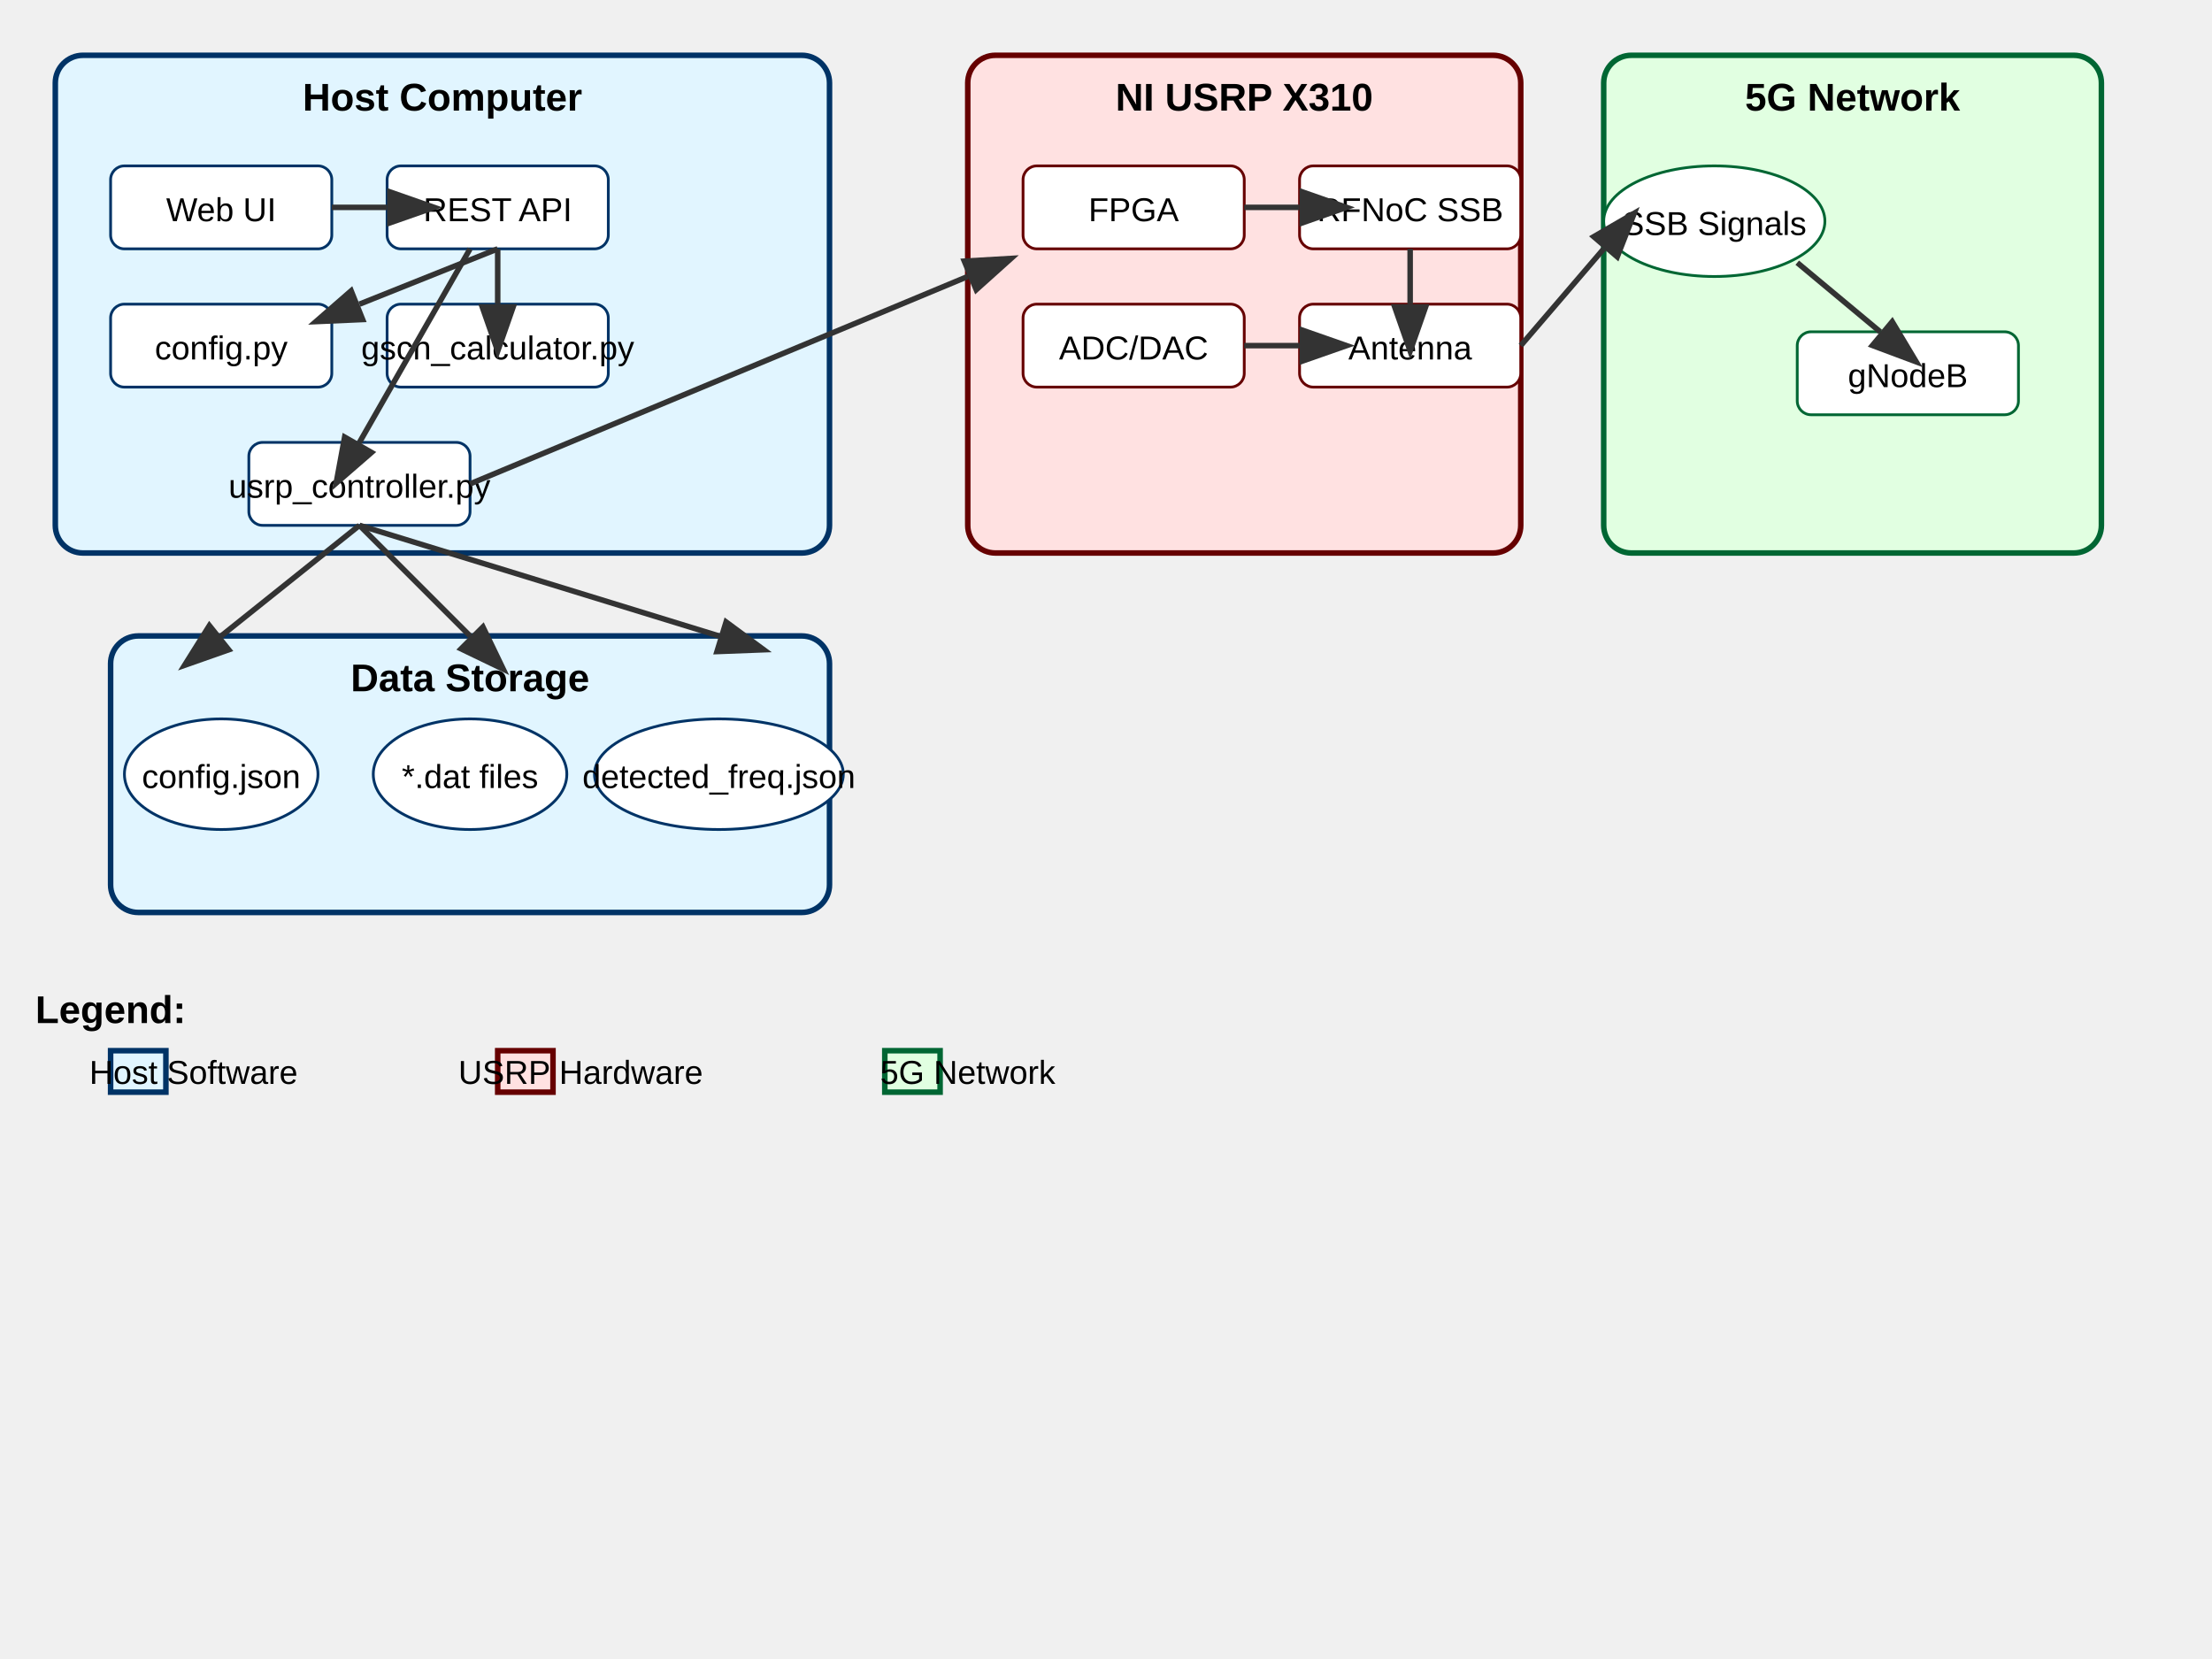
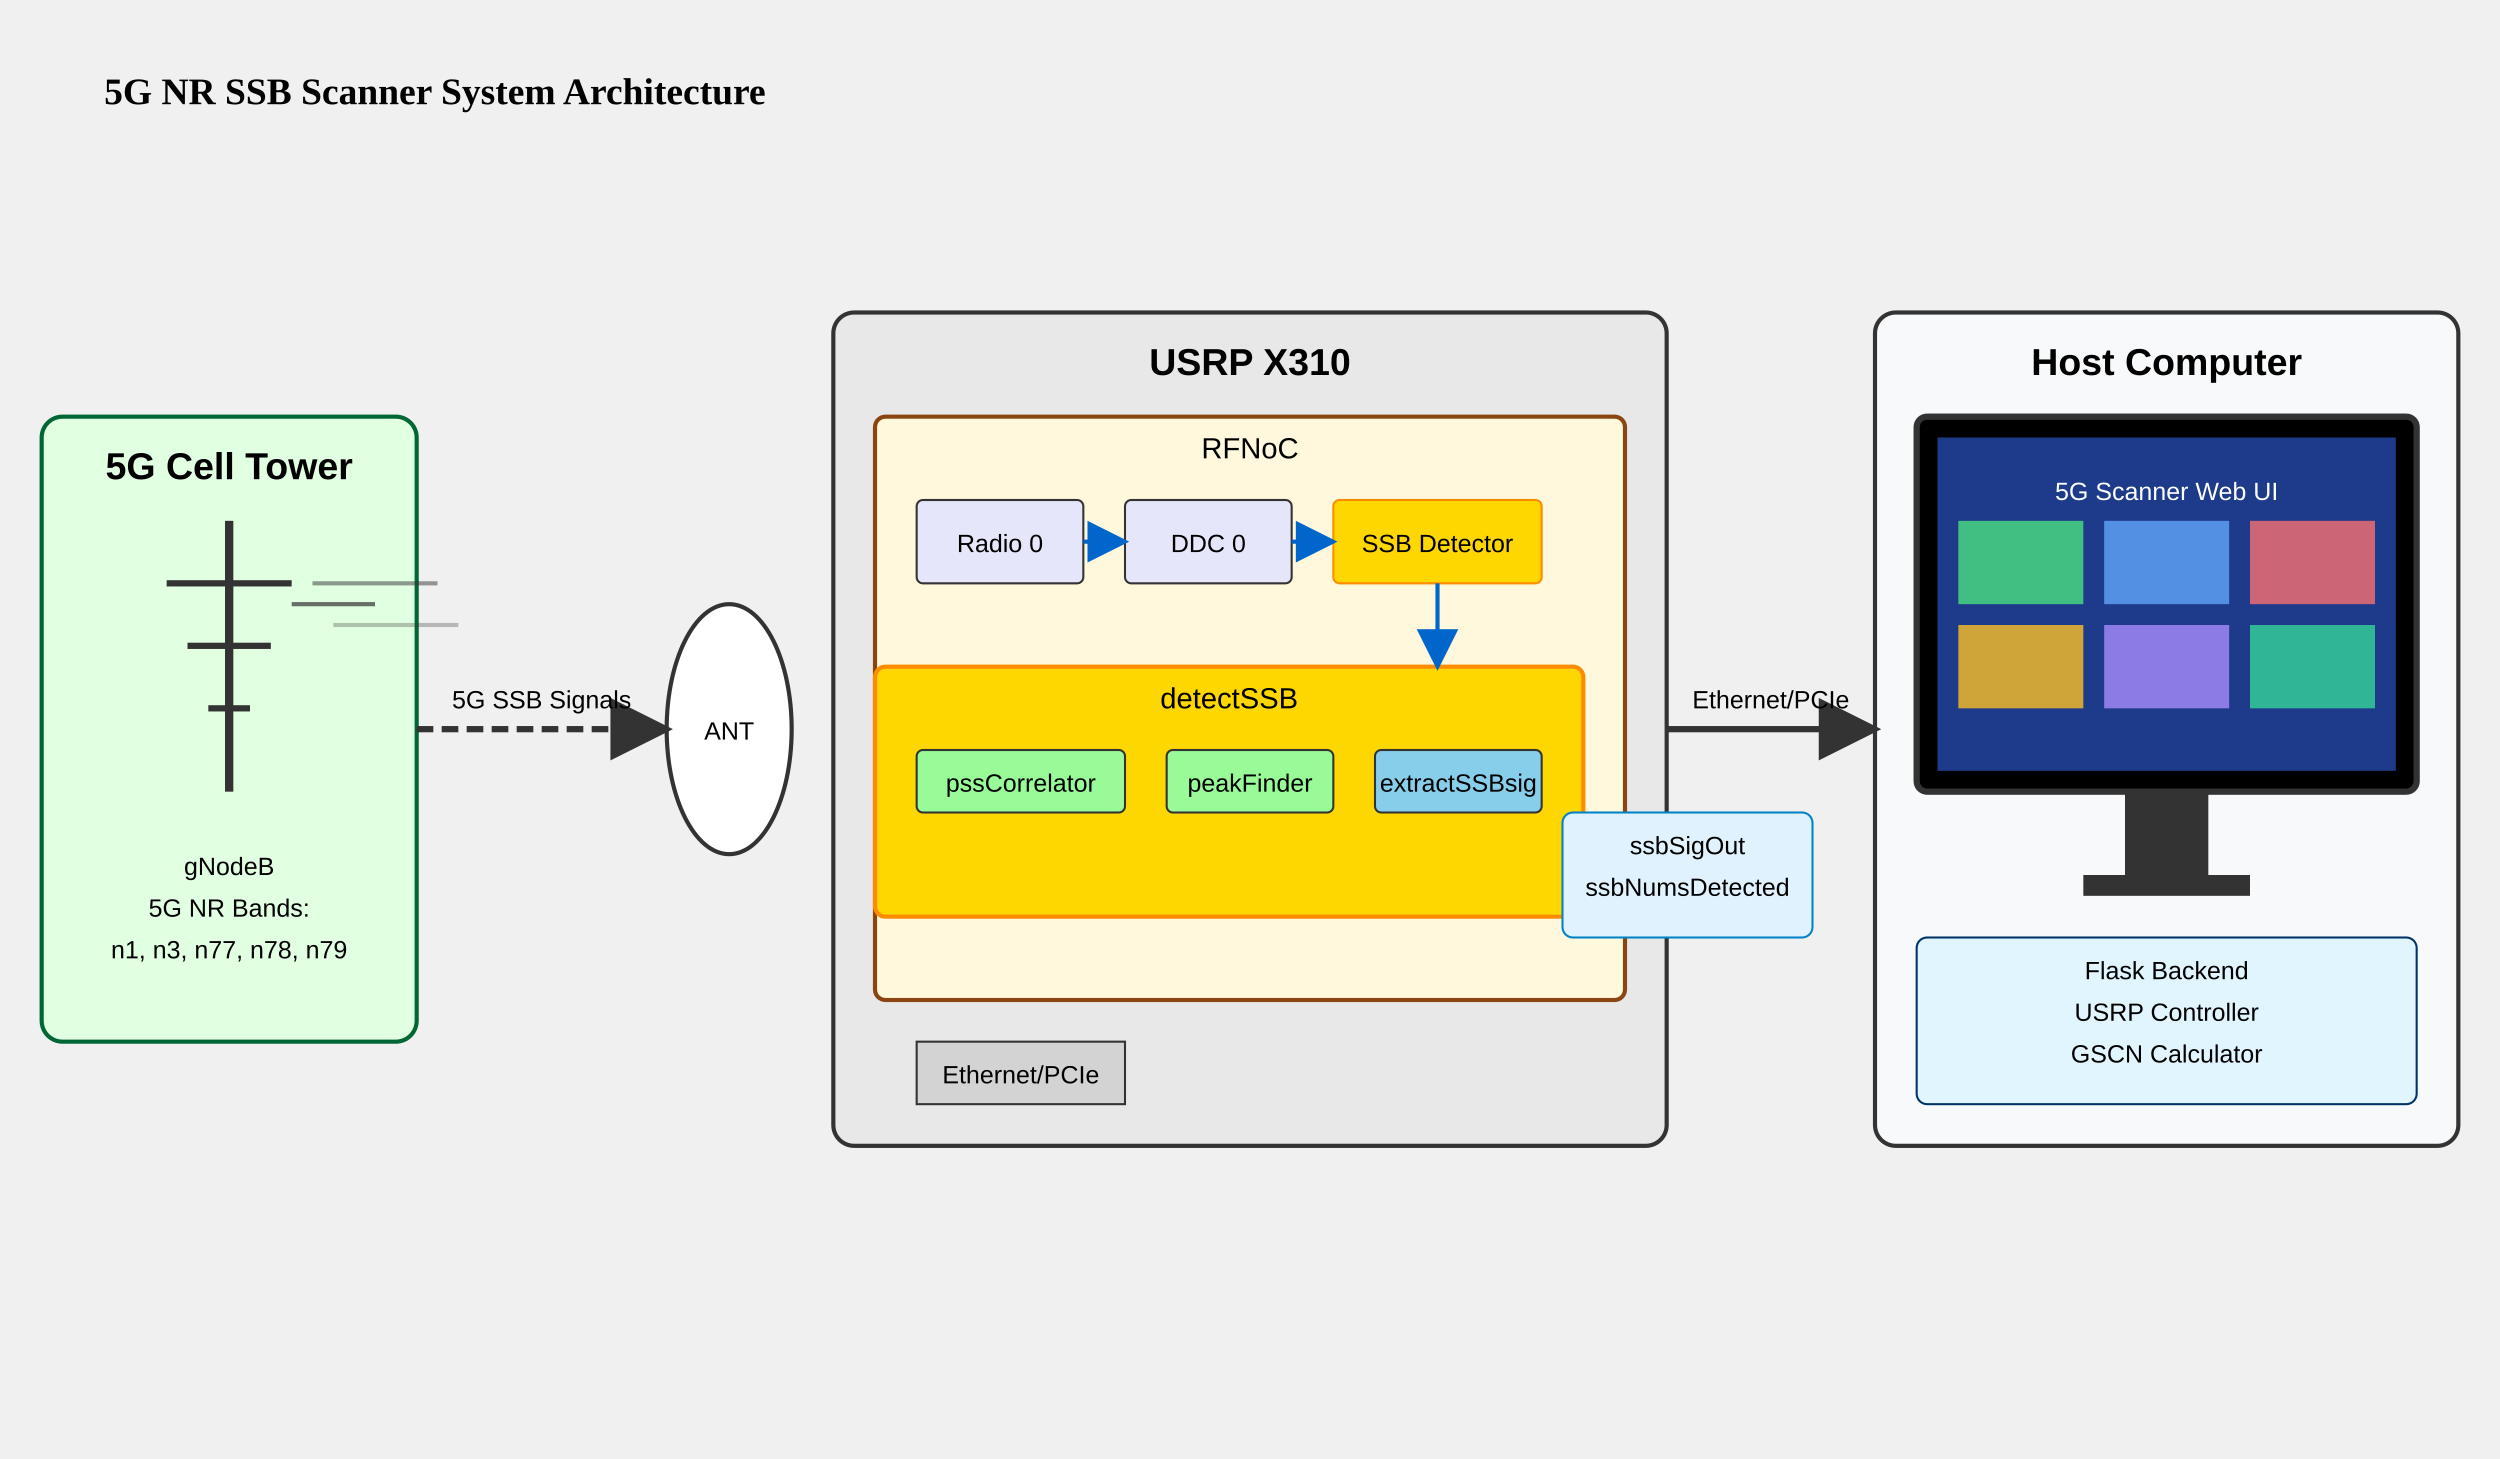
- <svg xmlns="http://www.w3.org/2000/svg" width="800" height="600">
+ <svg xmlns="http://www.w3.org/2000/svg" width="1200" height="700">
  <defs>
    <style>
-       .host-box { fill: #e1f5ff; stroke: #036; stroke-width: 2; }
-       .hw-box { fill: #ffe1e1; stroke: #600; stroke-width: 2; }
+       .host-box { fill: #f8f9fa; stroke: #333; stroke-width: 2; }
+       .hw-box { fill: #e8e8e8; stroke: #333; stroke-width: 2; }
      .net-box { fill: #e1ffe1; stroke: #063; stroke-width: 2; }
-       .text { font-family: Arial, sans-serif; font-size: 12px; text-anchor: middle; }
-       .title { font-size: 14px; font-weight: bold; }
-       .arrow { stroke: #333; stroke-width: 2; marker-end: url(#arrowhead); }
+       .rfnoc-box { fill: #fff8dc; stroke: #8b4513; stroke-width: 2; }
+       .processing-box { fill: #ffd700; stroke: #ff8c00; stroke-width: 2; }
+       .text { font-family: Arial, sans-serif; font-size: 14px; text-anchor: middle; }
+       .small-text { font-family: Arial, sans-serif; font-size: 12px; text-anchor: middle; }
+       .title { font-size: 18px; font-weight: bold; }
+       .arrow { stroke: #333; stroke-width: 3; fill: none; marker-end: url(#arrowhead); }
+       .wireless { stroke: #333; stroke-width: 3; stroke-dasharray: 8,4; fill: none; marker-end: url(#arrowhead); }
+       .data-flow { stroke: #0066cc; stroke-width: 2; fill: none; marker-end: url(#bluearrow); }
    </style>
-     <marker id="arrowhead" markerWidth="10" markerHeight="7" refX="0" refY="3.5" orient="auto">
-       <polygon points="0 0, 10 3.5, 0 7" fill="#333" />
+     <marker id="arrowhead" markerWidth="10" markerHeight="10" refX="9" refY="5" orient="auto">
+       <polygon points="0 0, 10 5, 0 10" fill="#333" />
+     </marker>
+     <marker id="bluearrow" markerWidth="10" markerHeight="10" refX="9" refY="5" orient="auto">
+       <polygon points="0 0, 10 5, 0 10" fill="#0066cc" />
    </marker>
  </defs>
-   <rect x="20" y="20" width="280" height="180" class="host-box" rx="10" />
-   <text x="160" y="40" class="text title">Host Computer</text>
-   <rect x="40" y="60" width="80" height="30" fill="white" stroke="#036" rx="5" />
-   <text x="80" y="80" class="text">Web UI</text>
-   <rect x="140" y="60" width="80" height="30" fill="white" stroke="#036" rx="5" />
-   <text x="180" y="80" class="text">REST API</text>
-   <rect x="40" y="110" width="80" height="30" fill="white" stroke="#036" rx="5" />
-   <text x="80" y="130" class="text">config.py</text>
-   <rect x="140" y="110" width="80" height="30" fill="white" stroke="#036" rx="5" />
-   <text x="180" y="130" class="text">gscn_calculator.py</text>
-   <rect x="90" y="160" width="80" height="30" fill="white" stroke="#036" rx="5" />
-   <text x="130" y="180" class="text">usrp_controller.py</text>
-   <rect x="350" y="20" width="200" height="180" class="hw-box" rx="10" />
-   <text x="450" y="40" class="text title">NI USRP X310</text>
-   <rect x="370" y="60" width="80" height="30" fill="white" stroke="#600" rx="5" />
-   <text x="410" y="80" class="text">FPGA</text>
-   <rect x="470" y="60" width="80" height="30" fill="white" stroke="#600" rx="5" />
-   <text x="510" y="80" class="text">RFNoC SSB</text>
-   <rect x="370" y="110" width="80" height="30" fill="white" stroke="#600" rx="5" />
-   <text x="410" y="130" class="text">ADC/DAC</text>
-   <rect x="470" y="110" width="80" height="30" fill="white" stroke="#600" rx="5" />
-   <text x="510" y="130" class="text">Antenna</text>
-   <rect x="580" y="20" width="180" height="180" class="net-box" rx="10" />
-   <text x="670" y="40" class="text title">5G Network</text>
-   <ellipse cx="620" cy="80" rx="40" ry="20" fill="white" stroke="#063" />
-   <text x="620" y="85" class="text">SSB Signals</text>
-   <rect x="650" y="120" width="80" height="30" fill="white" stroke="#063" rx="5" />
-   <text x="690" y="140" class="text">gNodeB</text>
-   <rect x="40" y="230" width="260" height="100" class="host-box" rx="10" />
-   <text x="170" y="250" class="text title">Data Storage</text>
-   <ellipse cx="80" cy="280" rx="35" ry="20" fill="white" stroke="#036" />
-   <text x="80" y="285" class="text">config.json</text>
-   <ellipse cx="170" cy="280" rx="35" ry="20" fill="white" stroke="#036" />
-   <text x="170" y="285" class="text">*.dat files</text>
-   <ellipse cx="260" cy="280" rx="45" ry="20" fill="white" stroke="#036" />
-   <text x="260" y="285" class="text">detected_freq.json</text>
-   <line x1="120" y1="75" x2="140" y2="75" class="arrow" />
-   <line x1="180" y1="90" x2="130" y2="110" class="arrow" />
-   <line x1="180" y1="90" x2="180" y2="110" class="arrow" />
-   <line x1="170" y1="90" x2="130" y2="160" class="arrow" />
-   <line x1="170" y1="175" x2="350" y2="100" class="arrow" />
-   <line x1="450" y1="75" x2="470" y2="75" class="arrow" />
-   <line x1="510" y1="90" x2="510" y2="110" class="arrow" />
-   <line x1="450" y1="125" x2="470" y2="125" class="arrow" />
-   <line x1="550" y1="125" x2="580" y2="90" class="arrow" />
-   <line x1="650" y1="95" x2="680" y2="120" class="arrow" />
-   <line x1="130" y1="190" x2="80" y2="230" class="arrow" />
-   <line x1="130" y1="190" x2="170" y2="230" class="arrow" />
-   <line x1="130" y1="190" x2="260" y2="230" class="arrow" />
-   <text x="40" y="370" class="text title">Legend:</text>
-   <rect x="40" y="380" width="20" height="15" class="host-box" />
-   <text x="70" y="392" class="text">Host Software</text>
-   <rect x="180" y="380" width="20" height="15" class="hw-box" />
-   <text x="210" y="392" class="text">USRP Hardware</text>
-   <rect x="320" y="380" width="20" height="15" class="net-box" />
-   <text x="350" y="392" class="text">5G Network</text>
+   <g id="tower">
+     <rect x="20" y="200" width="180" height="300" class="net-box" rx="10" />
+     <text x="110" y="230" class="text title">5G Cell Tower</text>
+     <line x1="110" y1="250" x2="110" y2="380" stroke="#333" stroke-width="4" />
+     <line x1="80" y1="280" x2="140" y2="280" stroke="#333" stroke-width="3" />
+     <line x1="90" y1="310" x2="130" y2="310" stroke="#333" stroke-width="3" />
+     <line x1="100" y1="340" x2="120" y2="340" stroke="#333" stroke-width="3" />
+     <path d="M 140 290 Q 160 290 180 290" stroke="#333" stroke-width="2" fill="none" opacity="0.7" />
+     <path d="M 150 280 Q 180 280 210 280" stroke="#333" stroke-width="2" fill="none" opacity="0.5" />
+     <path d="M 160 300 Q 190 300 220 300" stroke="#333" stroke-width="2" fill="none" opacity="0.3" />
+     <text x="110" y="420" class="small-text">gNodeB</text>
+     <text x="110" y="440" class="small-text">5G NR Bands:</text>
+     <text x="110" y="460" class="small-text">n1, n3, n77, n78, n79</text>
+   </g>
+   <g id="usrp">
+     <rect x="400" y="150" width="400" height="400" class="hw-box" rx="10" />
+     <text x="600" y="180" class="text title">USRP X310</text>
+     <rect x="420" y="200" width="360" height="280" class="rfnoc-box" rx="5" />
+     <text x="600" y="220" class="text">RFNoC</text>
+     <rect x="440" y="240" width="80" height="40" fill="#e6e6fa" stroke="#333" rx="3" />
+     <text x="480" y="265" class="small-text">Radio 0</text>
+     <rect x="540" y="240" width="80" height="40" fill="#e6e6fa" stroke="#333" rx="3" />
+     <text x="580" y="265" class="small-text">DDC 0</text>
+     <rect x="640" y="240" width="100" height="40" fill="#ffd700" stroke="#ff8c00" rx="3" />
+     <text x="690" y="265" class="small-text">SSB Detector</text>
+     <rect x="420" y="320" width="340" height="120" class="processing-box" rx="5" />
+     <text x="590" y="340" class="text">detectSSB</text>
+     <rect x="440" y="360" width="100" height="30" fill="#98fb98" stroke="#333" rx="3" />
+     <text x="490" y="380" class="small-text">pssCorrelator</text>
+     <rect x="560" y="360" width="80" height="30" fill="#98fb98" stroke="#333" rx="3" />
+     <text x="600" y="380" class="small-text">peakFinder</text>
+     <rect x="660" y="360" width="80" height="30" fill="#87ceeb" stroke="#333" rx="3" />
+     <text x="700" y="380" class="small-text">extractSSBsig</text>
+     <rect x="440" y="500" width="100" height="30" fill="#d3d3d3" stroke="#333" />
+     <text x="490" y="520" class="small-text">Ethernet/PCIe</text>
+     <ellipse cx="350" cy="350" rx="30" ry="60" fill="#fff" stroke="#333" stroke-width="2" />
+     <text x="350" y="355" class="small-text">ANT</text>
+   </g>
+   <g id="host">
+     <rect x="900" y="150" width="280" height="400" class="host-box" rx="10" />
+     <text x="1040" y="180" class="text title">Host Computer</text>
+     <rect x="920" y="200" width="240" height="180" fill="#000" stroke="#333" stroke-width="3" rx="5" />
+     <rect x="930" y="210" width="220" height="160" fill="#1e3a8a" stroke="none" />
+     <text x="1040" y="240" fill="#fff" class="small-text">5G Scanner Web UI</text>
+     <rect x="940" y="250" width="60" height="40" fill="#4ade80" opacity="0.8" />
+     <rect x="1010" y="250" width="60" height="40" fill="#60a5fa" opacity="0.8" />
+     <rect x="1080" y="250" width="60" height="40" fill="#f87171" opacity="0.8" />
+     <rect x="940" y="300" width="60" height="40" fill="#fbbf24" opacity="0.8" />
+     <rect x="1010" y="300" width="60" height="40" fill="#a78bfa" opacity="0.8" />
+     <rect x="1080" y="300" width="60" height="40" fill="#34d399" opacity="0.8" />
+     <rect x="1020" y="380" width="40" height="40" fill="#333" />
+     <rect x="1000" y="420" width="80" height="10" fill="#333" />
+     <rect x="920" y="450" width="240" height="80" fill="#e1f5ff" stroke="#036" rx="5" />
+     <text x="1040" y="470" class="small-text">Flask Backend</text>
+     <text x="1040" y="490" class="small-text">USRP Controller</text>
+     <text x="1040" y="510" class="small-text">GSCN Calculator</text>
+   </g>
+   <path d="M 200 350 L 320 350" class="wireless" />
+   <text x="260" y="340" class="small-text">5G SSB Signals</text>
+   <path d="M 520 260 L 540 260" class="data-flow" />
+   <path d="M 620 260 L 640 260" class="data-flow" />
+   <path d="M 690 280 L 690 320" class="data-flow" />
+   <path d="M 800 350 L 900 350" class="arrow" />
+   <text x="850" y="340" class="small-text">Ethernet/PCIe</text>
+   <text x="50" y="50" class="title">5G NR SSB Scanner System Architecture</text>
+   <g transform="translate(750, 390)">
+     <rect x="0" y="0" width="120" height="60" fill="#e0f2fe" stroke="#0284c7" rx="5" />
+     <text x="60" y="20" class="small-text">ssbSigOut</text>
+     <text x="60" y="40" class="small-text">ssbNumsDetected</text>
+   </g>
</svg>
